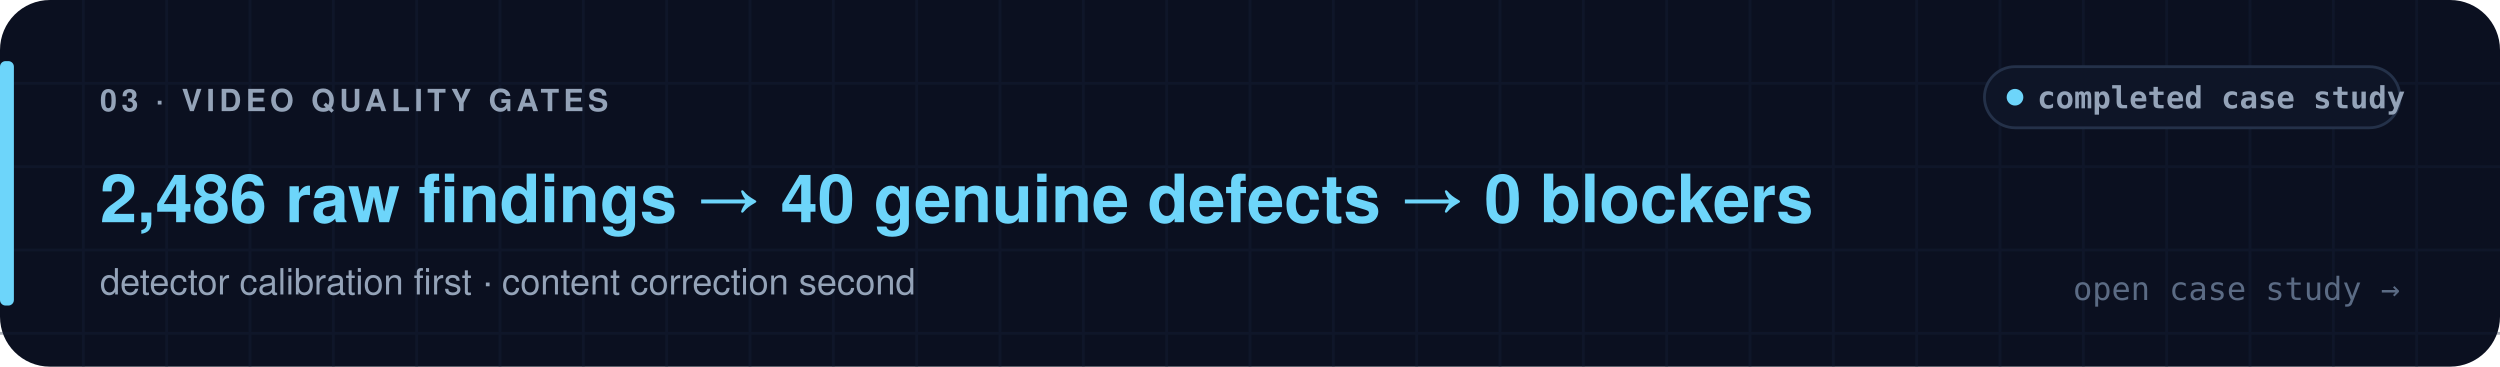
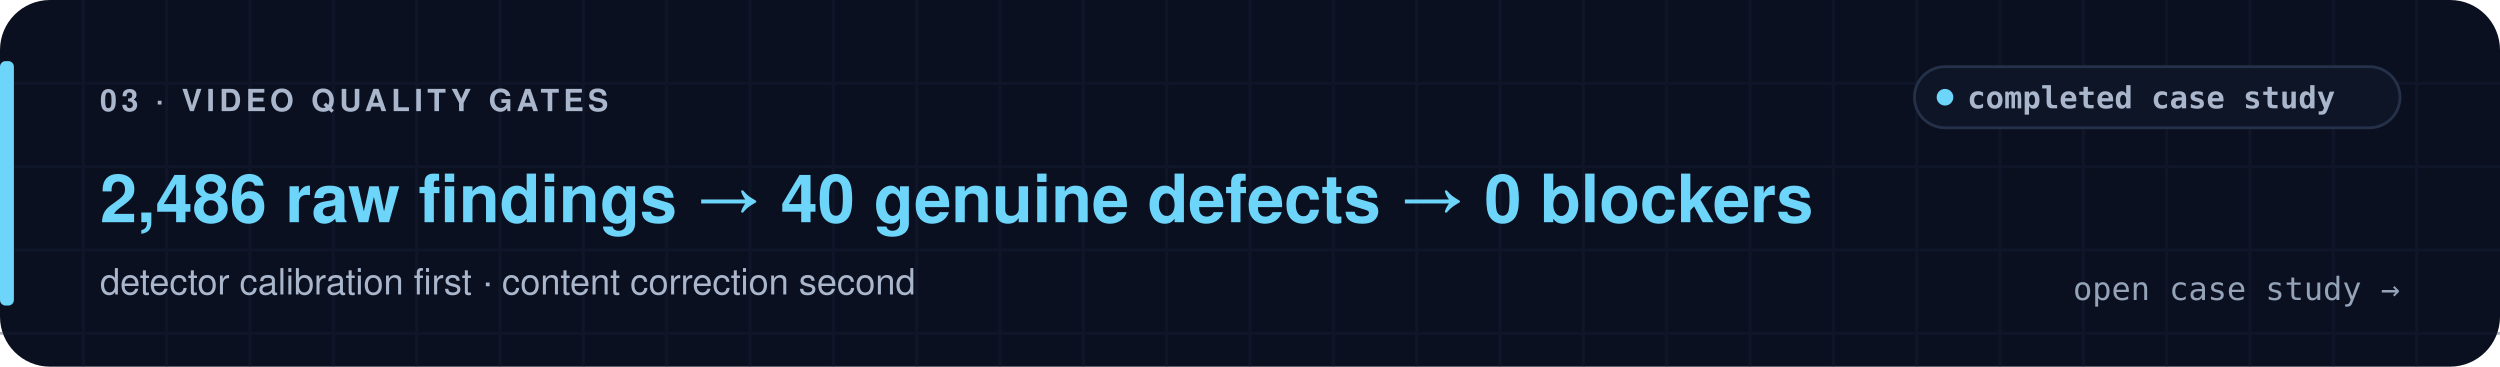
<svg xmlns="http://www.w3.org/2000/svg" width="900" height="132" viewBox="0 0 900 132" role="img" aria-labelledby="title desc">
  <g font-family="-apple-system,BlinkMacSystemFont,'Segoe UI',Helvetica,Arial,sans-serif">
    <rect x="0" y="0" width="900" height="132" rx="18" fill="#0B1020" />
    <path d="M 30 0 V 132 M 60 0 V 132 M 90 0 V 132 M 120 0 V 132 M 150 0 V 132 M 180 0 V 132 M 210 0 V 132 M 240 0 V 132 M 270 0 V 132 M 300 0 V 132 M 330 0 V 132 M 360 0 V 132 M 390 0 V 132 M 420 0 V 132 M 450 0 V 132 M 480 0 V 132 M 510 0 V 132 M 540 0 V 132 M 570 0 V 132 M 600 0 V 132 M 630 0 V 132 M 660 0 V 132 M 690 0 V 132 M 720 0 V 132 M 750 0 V 132 M 780 0 V 132 M 810 0 V 132 M 840 0 V 132 M 870 0 V 132 M 0 30 H 900 M 0 60 H 900 M 0 90 H 900 M 0 120 H 900" stroke="#182338" stroke-width="1" fill="none" stroke-linecap="butt" stroke-linejoin="round" opacity="0.35" />
    <rect x="0" y="22" width="5" height="88" rx="2" fill="#6DD5FA" />
-     <text x="36" y="40" fill="#94A3B8" font-size="11" font-weight="700" text-anchor="start" letter-spacing="1.6">03 · VIDEO QUALITY GATES</text>
-     <rect x="714.4" y="24" width="149.6" height="22" rx="11" fill="#0E1527" stroke="#243149" stroke-width="1" />
-     <circle cx="725.4" cy="35" r="3" fill="#6DD5FA" />
-     <text x="733.4" y="39" fill="#94A3B8" font-size="11" font-weight="600" text-anchor="start" font-family="ui-monospace,SFMono-Regular,Menlo,Consolas,monospace">completed case study</text>
+     <text x="36" y="40" fill="#A9B6CB" font-size="11" font-weight="700" text-anchor="start" letter-spacing="1.6">03 · VIDEO QUALITY GATES</text>
+     <rect x="689.2" y="24" width="174.8" height="22" rx="11" fill="#0E1527" stroke="#243149" stroke-width="1" />
+     <circle cx="700.2" cy="35" r="3" fill="#6DD5FA" />
+     <text x="708.2" y="39" fill="#A9B6CB" font-size="11" font-weight="600" text-anchor="start" font-family="ui-monospace,SFMono-Regular,Menlo,Consolas,monospace">completed case study</text>
    <text x="36" y="80" fill="#6DD5FA" font-size="24" font-weight="700" text-anchor="start">2,486 raw findings → 40 genuine defects → 0 blockers</text>
-     <text x="36" y="106" fill="#94A3B8" font-size="13" font-weight="400" text-anchor="start">detector calibration first · content correction second</text>
-     <text x="864" y="108" fill="#5B6B84" font-size="11.5" font-weight="400" text-anchor="end" font-family="ui-monospace,SFMono-Regular,Menlo,Consolas,monospace">open case study →</text>
+     <text x="36" y="106" fill="#A9B6CB" font-size="13" font-weight="400" text-anchor="start">detector calibration first · content correction second</text>
+     <text x="864" y="108" fill="#94A3B8" font-size="11.5" font-weight="400" text-anchor="end" font-family="ui-monospace,SFMono-Regular,Menlo,Consolas,monospace">open case study →</text>
  </g>
</svg>
